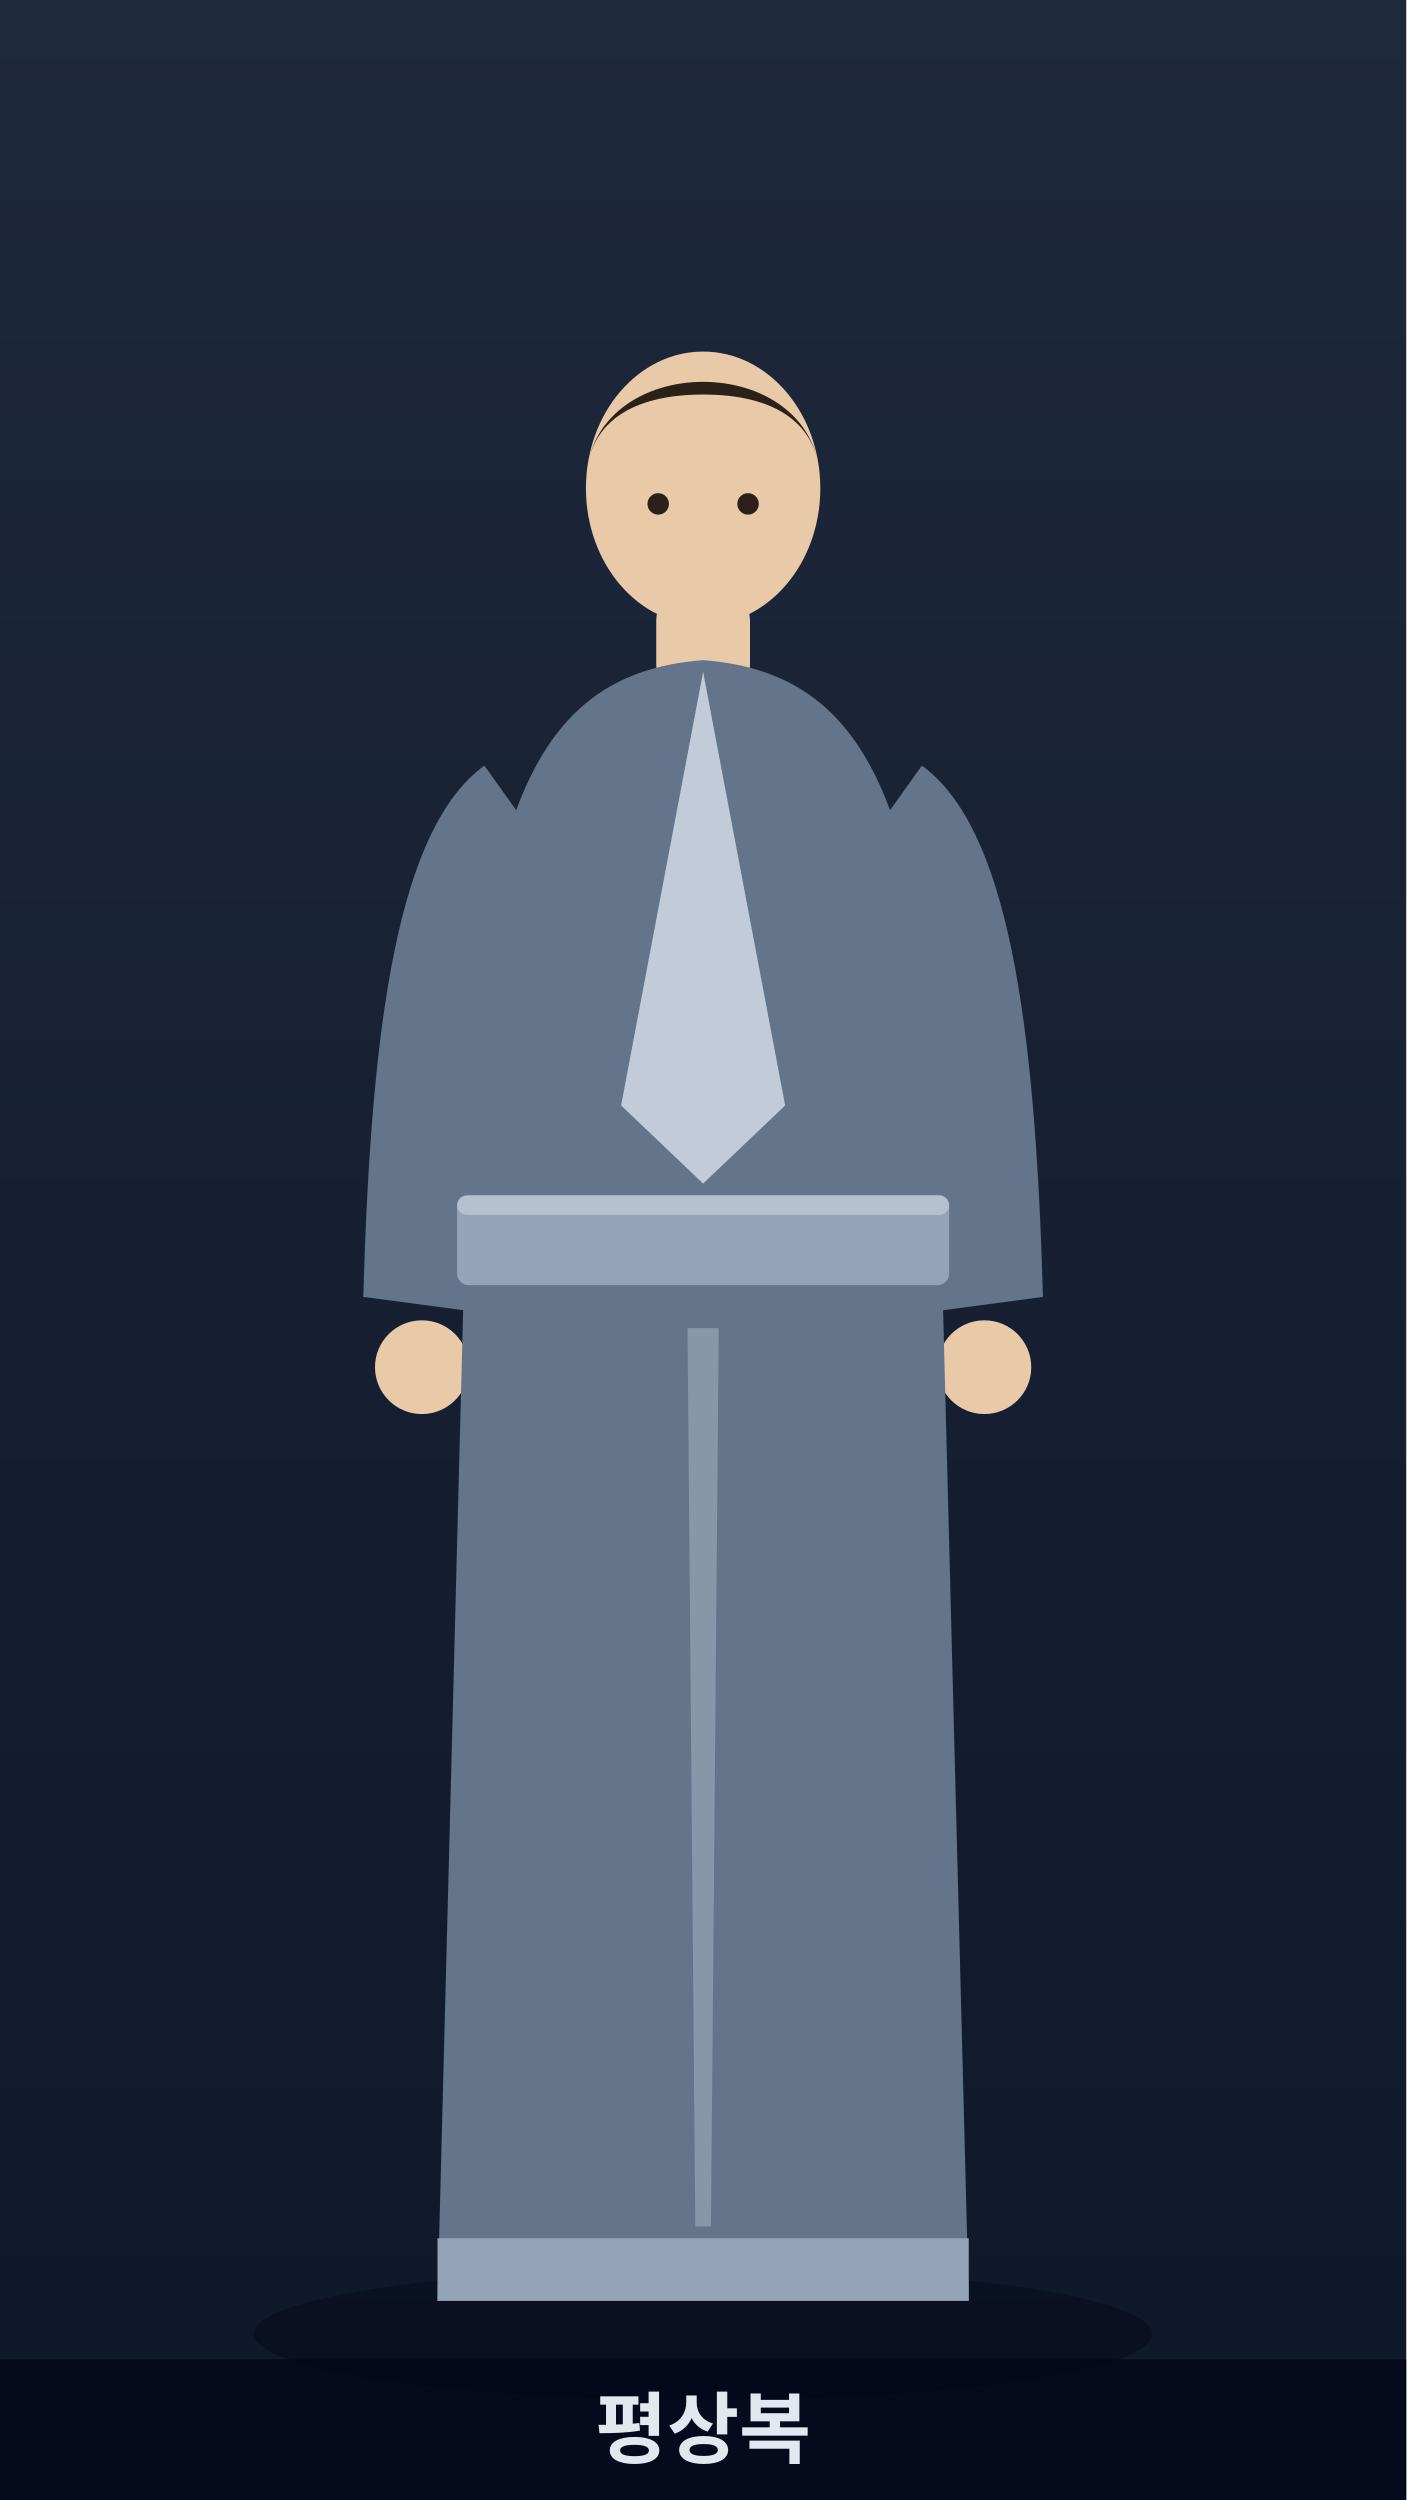
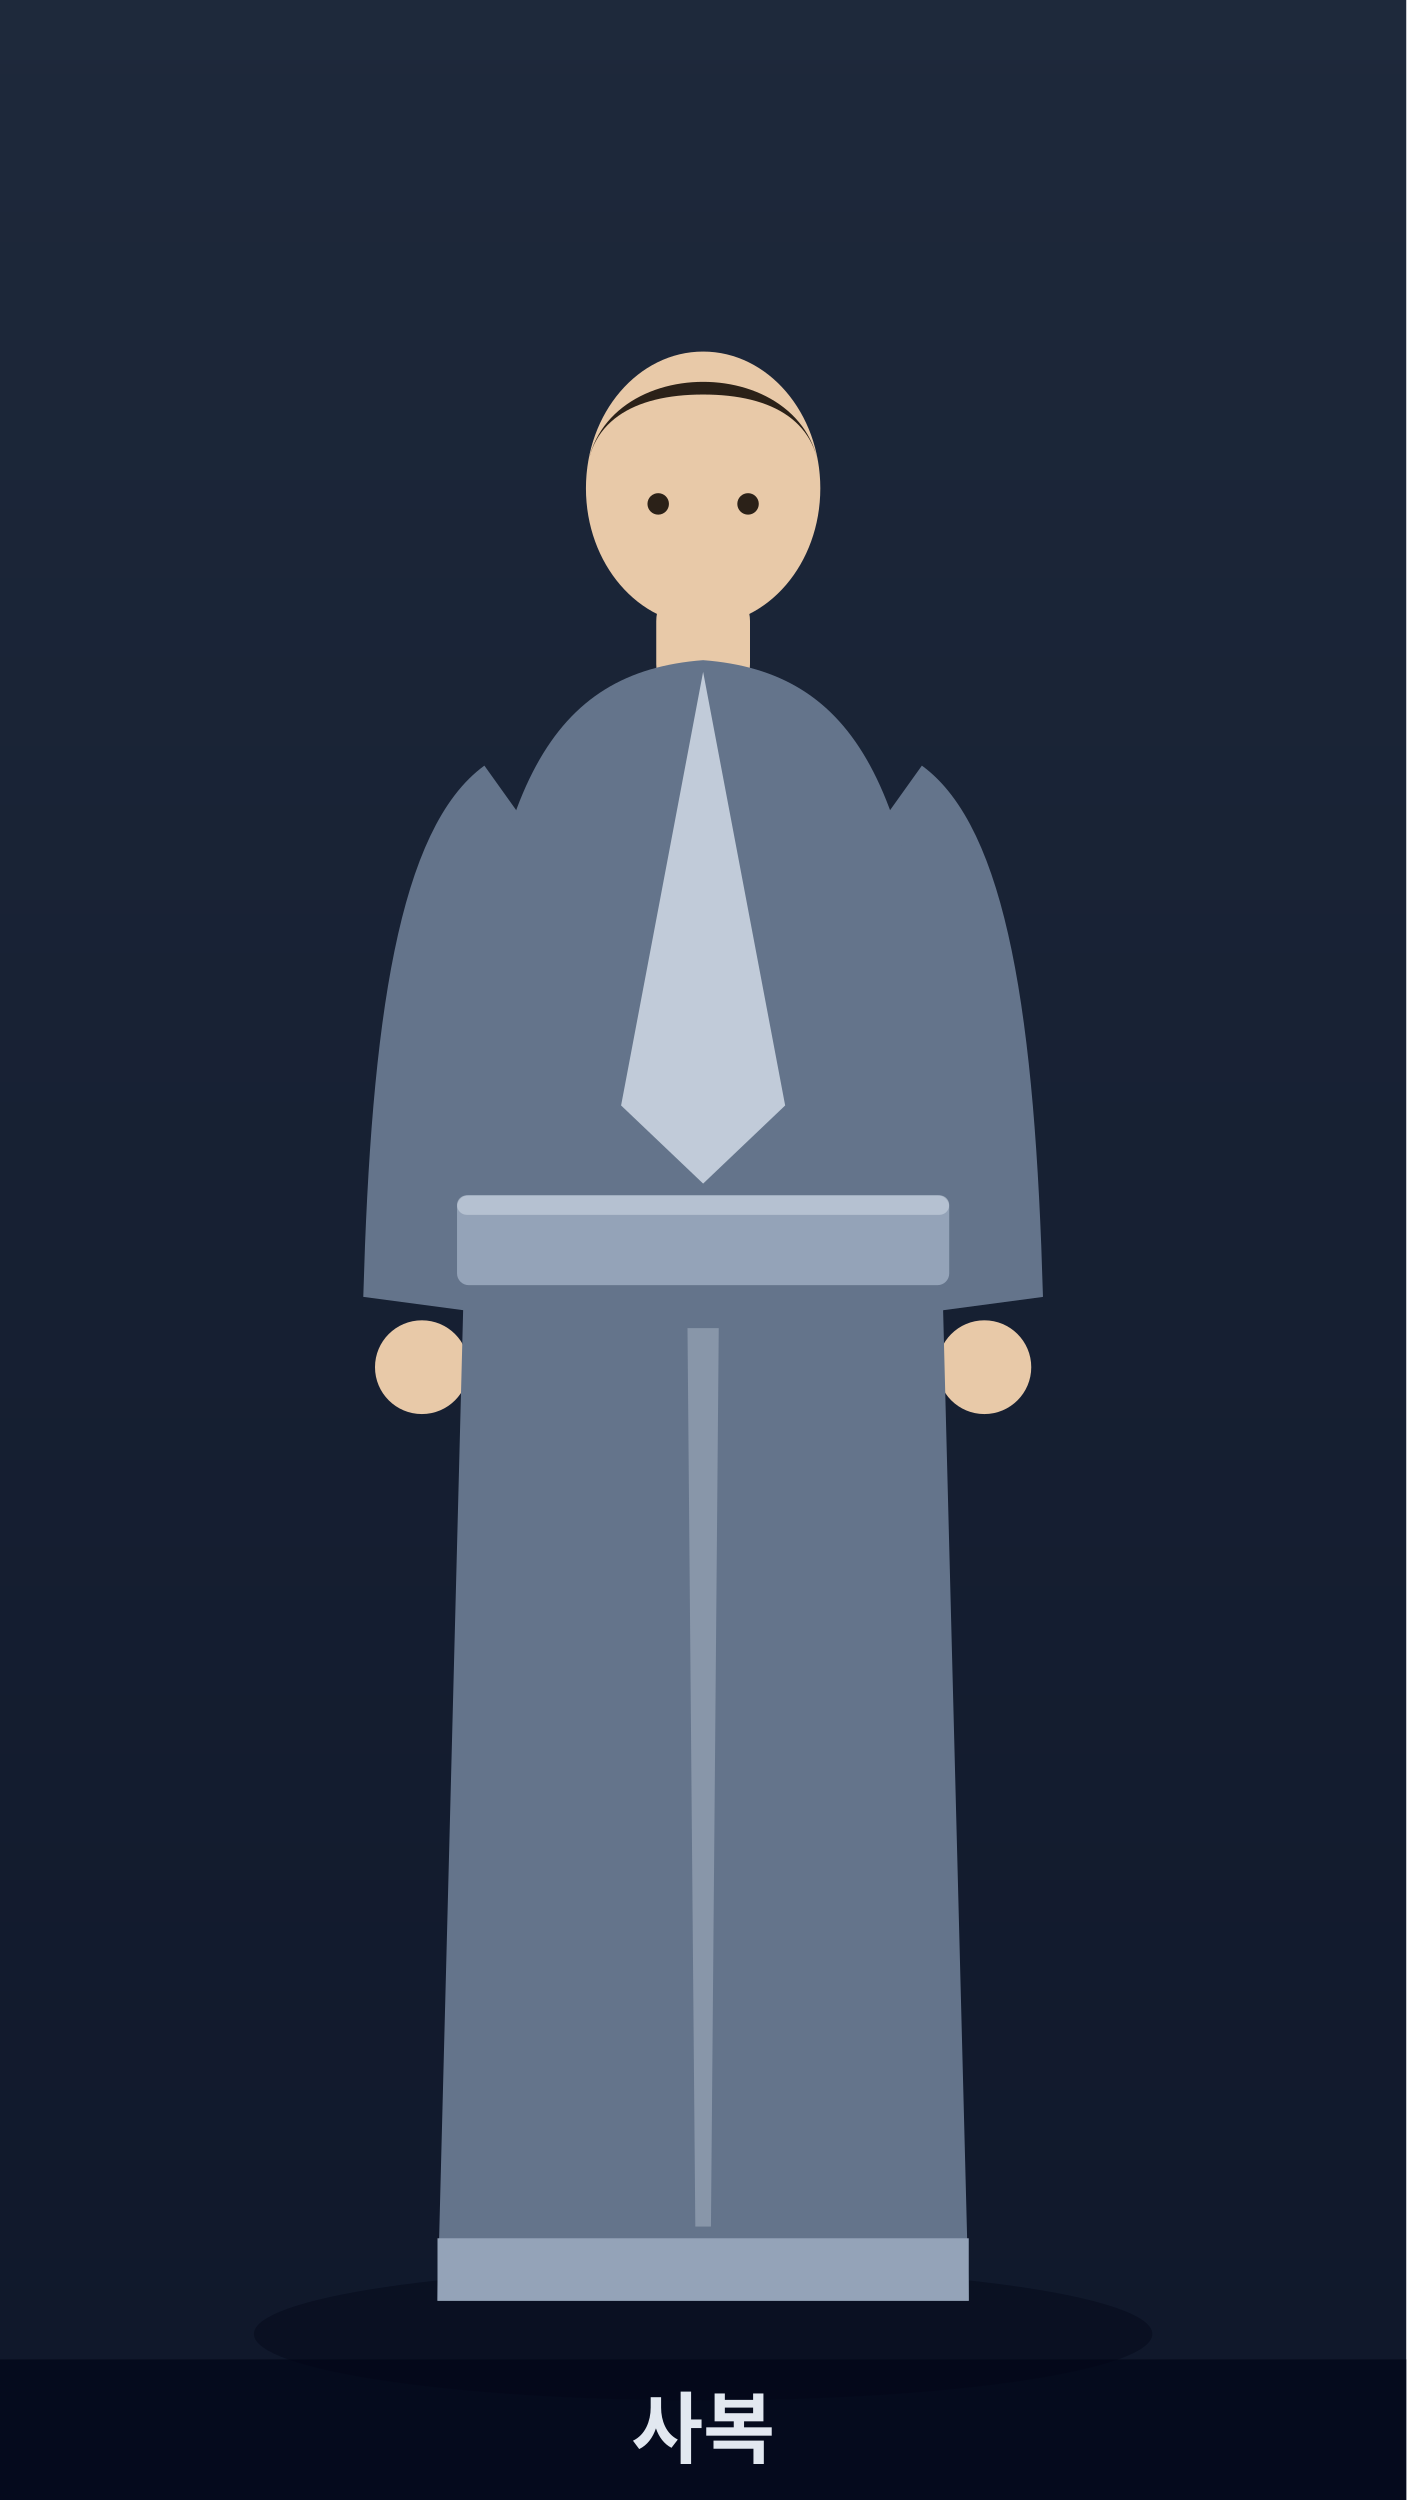
- <svg xmlns="http://www.w3.org/2000/svg" width="720" height="1280" viewBox="0 0 720 1280" role="img" aria-label="평상복을 입은 군주 전신">
+ <svg xmlns="http://www.w3.org/2000/svg" width="720" height="1280" viewBox="0 0 720 1280" role="img" aria-label="사복을 입은 군주 전신">
  <defs>
    <linearGradient id="bg" x1="0" y1="0" x2="0" y2="1">
      <stop offset="0" stop-color="#1e293b" />
      <stop offset="1" stop-color="#0f172a" />
    </linearGradient>
  </defs>
  <rect width="720" height="1280" fill="url(#bg)" />
  <ellipse cx="360" cy="1195" rx="230" ry="34" fill="#020617" opacity="0.45" />
  <rect x="336" y="298" width="48" height="62" rx="20" fill="#e8c9a8" />
  <ellipse cx="360" cy="250" rx="60" ry="70" fill="#e8c9a8" />
  <path d="M300 248 C300 178 420 178 420 248 C420 216 396 202 360 202 C324 202 300 216 300 248 Z" fill="#2b2118" />
  <circle cx="337" cy="258" r="5.5" fill="#2b2118" />
  <circle cx="383" cy="258" r="5.5" fill="#2b2118" />
  <path d="M248 392 C204 424 190 522 186 664 L246 672 C244 542 250 462 268 420 Z" fill="#64748b" />
  <path d="M472 392 C516 424 530 522 534 664 L474 672 C476 542 470 462 452 420 Z" fill="#64748b" />
  <circle cx="216" cy="700" r="24" fill="#e8c9a8" />
  <circle cx="504" cy="700" r="24" fill="#e8c9a8" />
  <path d="M360 338 C282 344 250 402 240 560 L224 1178 L496 1178 L480 560 C470 402 438 344 360 338 Z" fill="#64748b" />
  <path d="M360 344 L318 566 L360 606 L402 566 Z" fill="#cbd5e1" opacity="0.9" />
  <rect x="234" y="612" width="252" height="46" rx="6" fill="#94a3b8" />
  <rect x="234" y="612" width="252" height="10" rx="5" fill="#cbd5e1" opacity="0.6" />
  <rect x="224" y="1146" width="272" height="32" fill="#94a3b8" />
  <path d="M352 680 L368 680 L364 1140 L356 1140 Z" fill="#cbd5e1" opacity="0.35" />
  <rect x="0" y="1208" width="720" height="72" fill="#020617" opacity="0.72" />
-   <text x="360" y="1258" text-anchor="middle" font-family="system-ui, sans-serif" font-size="40" font-weight="600" fill="#e2e8f0">평상복</text>
+   <text x="360" y="1258" text-anchor="middle" font-family="system-ui, sans-serif" font-size="40" font-weight="600" fill="#e2e8f0">사복</text>
</svg>
